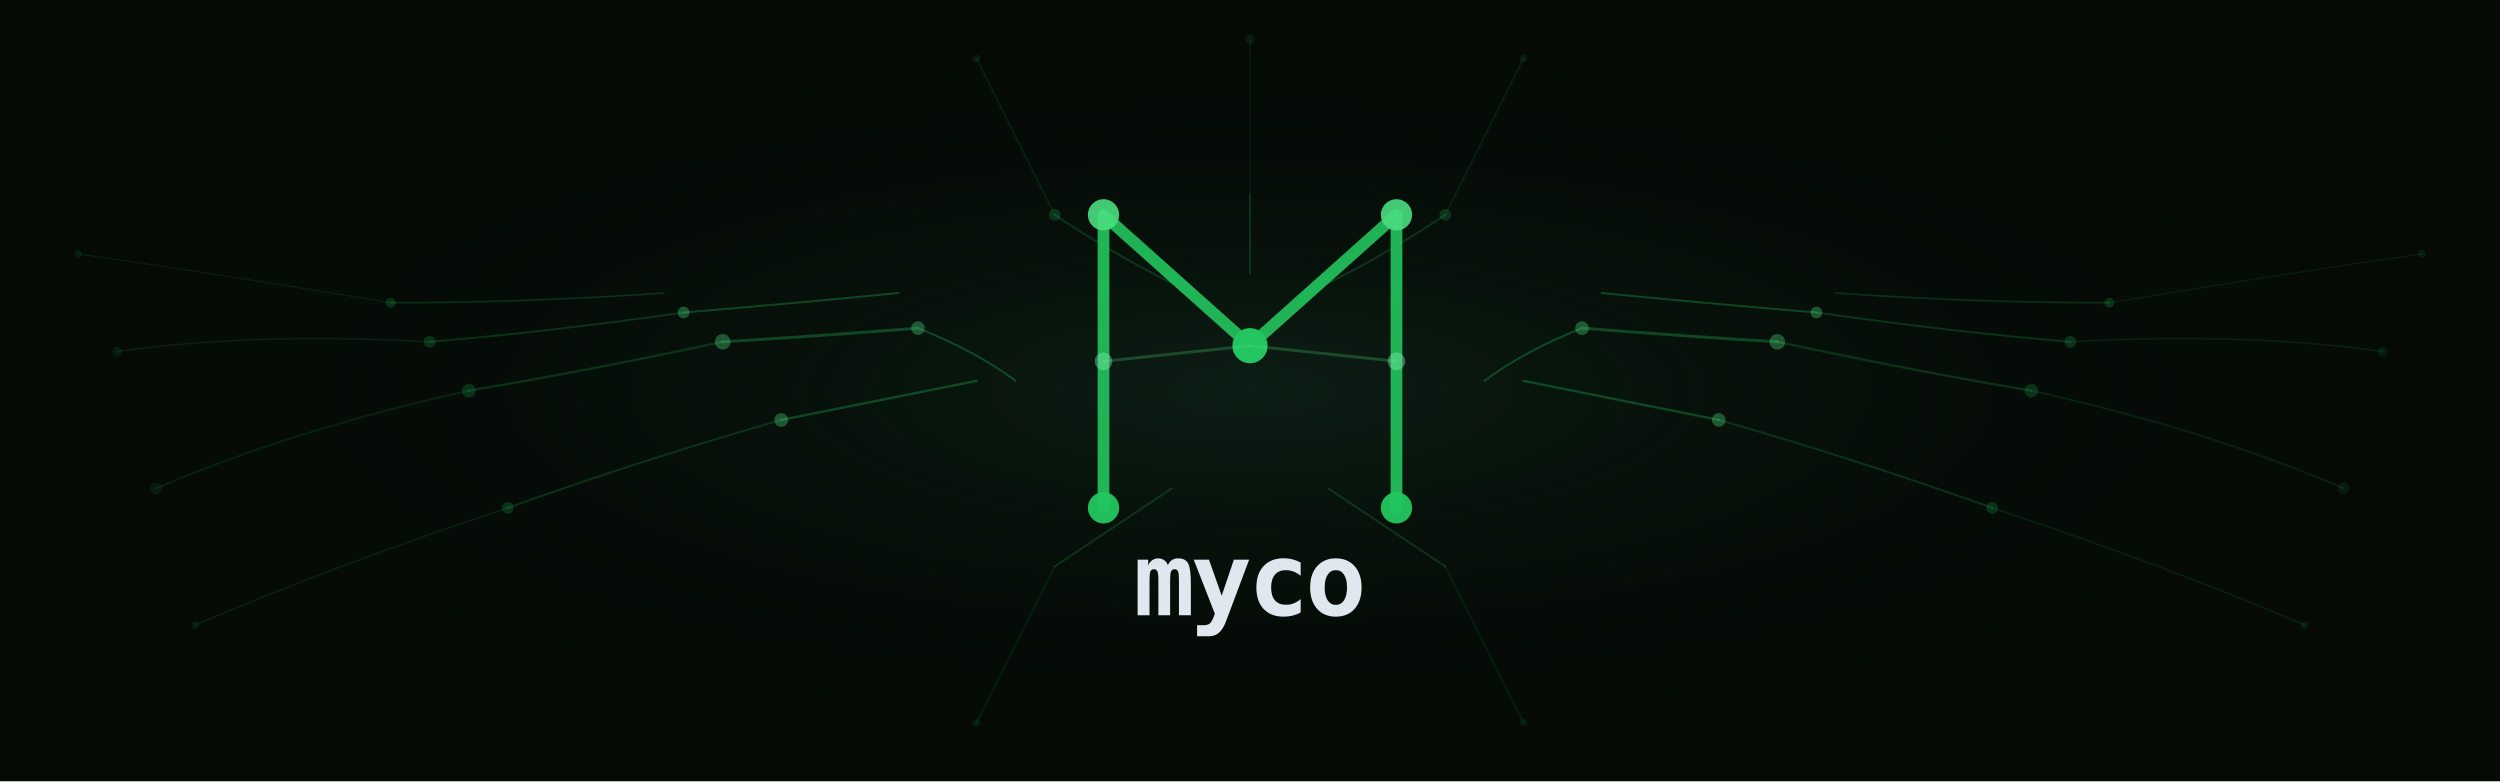
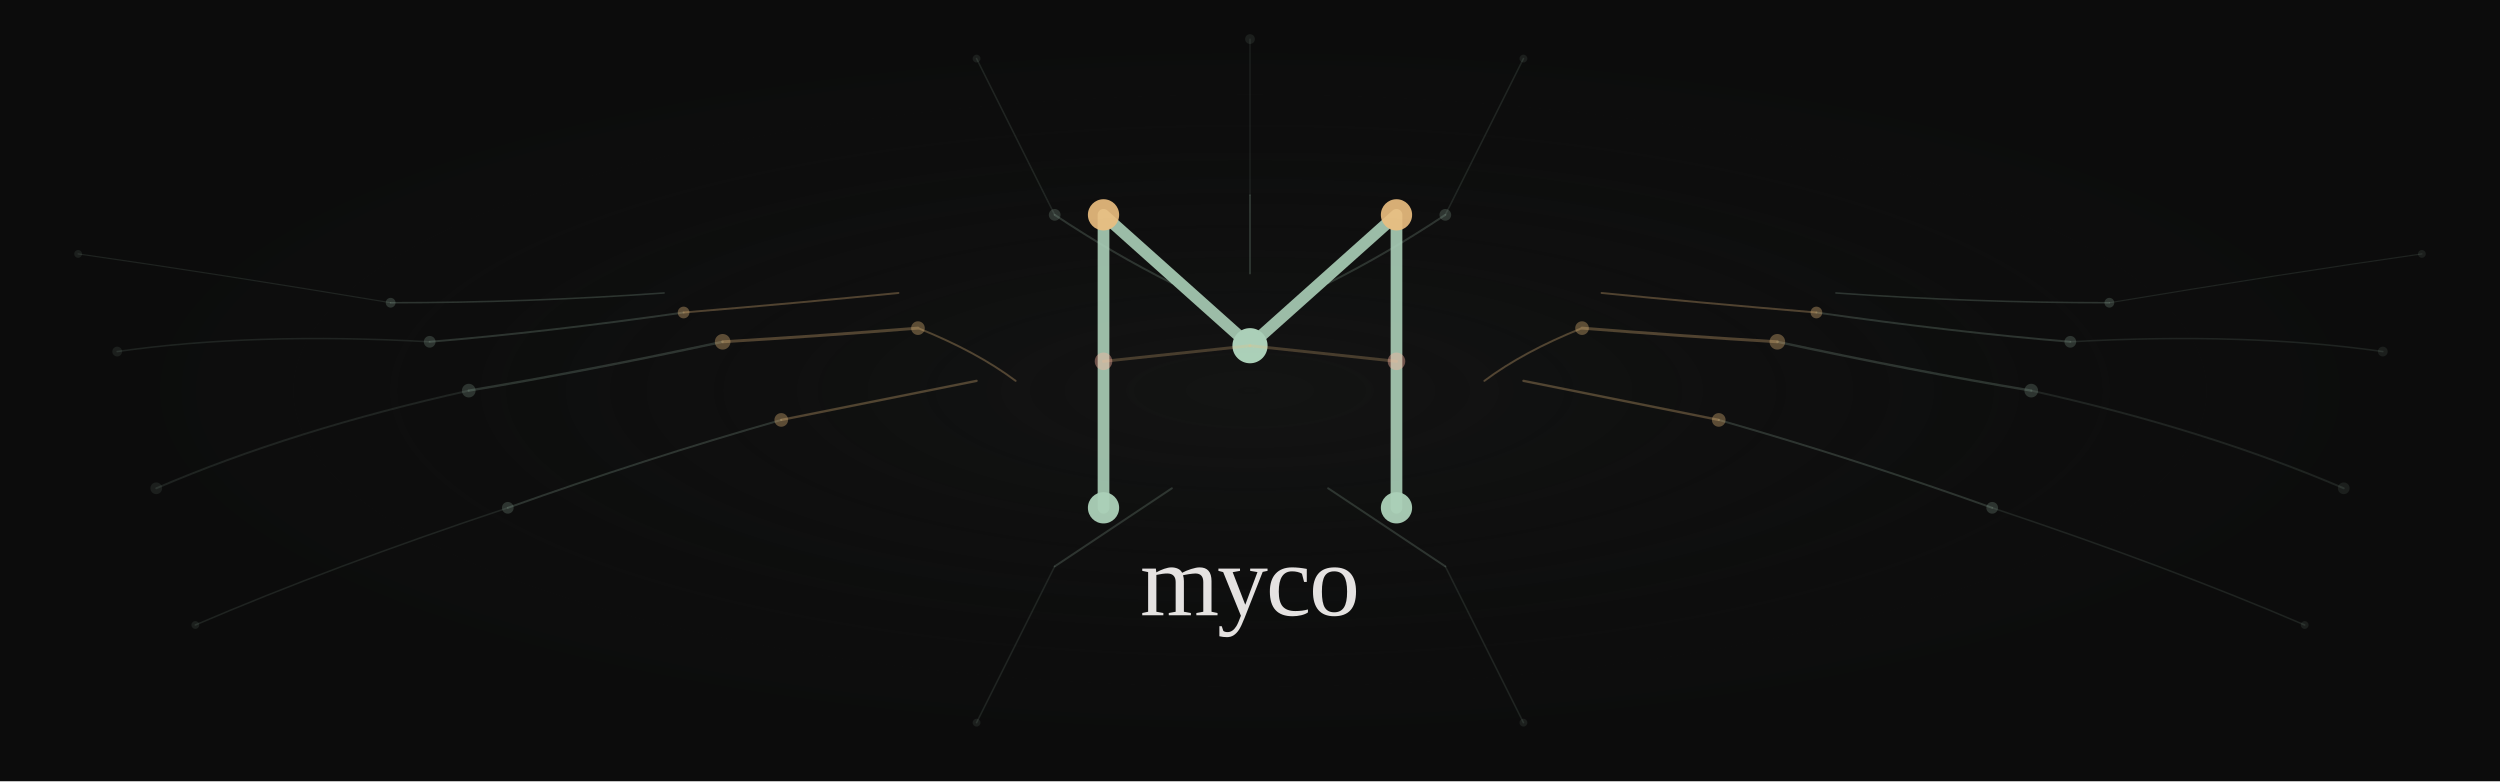
<svg xmlns="http://www.w3.org/2000/svg" viewBox="0 0 1280 400" fill="none">
  <defs>
    <radialGradient id="centerGlow" cx="50%" cy="50%" r="40%">
-       <stop offset="0%" style="stop-color:#0d1f17;stop-opacity:0.8" />
-       <stop offset="100%" style="stop-color:#050a05;stop-opacity:0" />
+       <stop offset="0%" style="stop-color:#111111;stop-opacity:0.8" />
+       <stop offset="100%" style="stop-color:#0c0c0c;stop-opacity:0" />
    </radialGradient>
    <radialGradient id="networkFade" cx="50%" cy="50%" r="50%">
-       <stop offset="0%" style="stop-color:#22c55e;stop-opacity:0.4" />
-       <stop offset="60%" style="stop-color:#22c55e;stop-opacity:0.15" />
-       <stop offset="100%" style="stop-color:#22c55e;stop-opacity:0" />
+       <stop offset="0%" style="stop-color:#abcfb8;stop-opacity:0.4" />
+       <stop offset="60%" style="stop-color:#abcfb8;stop-opacity:0.15" />
+       <stop offset="100%" style="stop-color:#abcfb8;stop-opacity:0" />
    </radialGradient>
  </defs>
-   <rect width="1280" height="400" fill="#050a05" />
+   <rect width="1280" height="400" fill="#0c0c0c" />
  <rect width="1280" height="400" fill="url(#centerGlow)" />
-   <g stroke="#22c55e" fill="none" stroke-linecap="round" opacity="0.12">
+   <g stroke="#abcfb8" fill="none" stroke-linecap="round" opacity="0.12">
    <path d="M80,250 Q150,220 240,200" stroke-width="1" />
    <path d="M60,180 Q130,170 220,175" stroke-width="0.8" />
    <path d="M100,320 Q170,290 260,260" stroke-width="0.8" />
    <path d="M40,130 Q110,140 200,155" stroke-width="0.6" />
    <path d="M1200,250 Q1130,220 1040,200" stroke-width="1" />
    <path d="M1220,180 Q1150,170 1060,175" stroke-width="0.8" />
    <path d="M1180,320 Q1110,290 1020,260" stroke-width="0.8" />
    <path d="M1240,130 Q1170,140 1080,155" stroke-width="0.6" />
    <path d="M500,30 Q520,70 540,110" stroke-width="0.8" />
    <path d="M640,20 Q640,60 640,100" stroke-width="0.6" />
    <path d="M780,30 Q760,70 740,110" stroke-width="0.8" />
    <path d="M500,370 Q520,330 540,290" stroke-width="0.8" />
    <path d="M780,370 Q760,330 740,290" stroke-width="0.8" />
  </g>
-   <g fill="#22c55e" opacity="0.1">
+   <g fill="#abcfb8" opacity="0.1">
    <circle cx="80" cy="250" r="3" />
    <circle cx="60" cy="180" r="2.5" />
    <circle cx="100" cy="320" r="2" />
    <circle cx="40" cy="130" r="2" />
    <circle cx="1200" cy="250" r="3" />
    <circle cx="1220" cy="180" r="2.5" />
    <circle cx="1180" cy="320" r="2" />
    <circle cx="1240" cy="130" r="2" />
    <circle cx="500" cy="30" r="2" />
    <circle cx="640" cy="20" r="2.5" />
    <circle cx="780" cy="30" r="2" />
    <circle cx="500" cy="370" r="2" />
    <circle cx="780" cy="370" r="2" />
  </g>
-   <g stroke="#22c55e" fill="none" stroke-linecap="round" opacity="0.2">
+   <g stroke="#abcfb8" fill="none" stroke-linecap="round" opacity="0.2">
    <path d="M240,200 Q300,190 370,175" stroke-width="1.2" />
    <path d="M220,175 Q280,170 350,160" stroke-width="1" />
    <path d="M260,260 Q330,235 400,215" stroke-width="1" />
    <path d="M200,155 Q270,155 340,150" stroke-width="0.8" />
    <path d="M1040,200 Q980,190 910,175" stroke-width="1.2" />
    <path d="M1060,175 Q1000,170 930,160" stroke-width="1" />
    <path d="M1020,260 Q950,235 880,215" stroke-width="1" />
    <path d="M1080,155 Q1010,155 940,150" stroke-width="0.8" />
    <path d="M540,110 Q570,130 600,145" stroke-width="1" />
    <path d="M640,100 Q640,125 640,140" stroke-width="1" />
    <path d="M740,110 Q710,130 680,145" stroke-width="1" />
    <path d="M540,290 Q570,270 600,250" stroke-width="1" />
    <path d="M740,290 Q710,270 680,250" stroke-width="1" />
  </g>
-   <g fill="#22c55e" opacity="0.2">
+   <g fill="#abcfb8" opacity="0.2">
    <circle cx="240" cy="200" r="3.5" />
    <circle cx="220" cy="175" r="3" />
    <circle cx="260" cy="260" r="3" />
    <circle cx="200" cy="155" r="2.5" />
    <circle cx="1040" cy="200" r="3.5" />
    <circle cx="1060" cy="175" r="3" />
    <circle cx="1020" cy="260" r="3" />
    <circle cx="1080" cy="155" r="2.5" />
    <circle cx="540" cy="110" r="3" />
    <circle cx="740" cy="110" r="3" />
  </g>
-   <g stroke="#22c55e" fill="none" stroke-linecap="round" opacity="0.3">
+   <g stroke="#edbf7f" fill="none" stroke-linecap="round" opacity="0.3">
    <path d="M370,175 Q420,172 470,168" stroke-width="1.5" />
    <path d="M400,215 Q450,205 500,195" stroke-width="1.2" />
    <path d="M350,160 Q410,155 460,150" stroke-width="1" />
    <path d="M910,175 Q860,172 810,168" stroke-width="1.5" />
    <path d="M880,215 Q830,205 780,195" stroke-width="1.2" />
    <path d="M930,160 Q870,155 820,150" stroke-width="1" />
    <path d="M470,168 Q500,180 520,195" stroke-width="1" />
    <path d="M810,168 Q780,180 760,195" stroke-width="1" />
  </g>
-   <g fill="#4ade80" opacity="0.35">
+   <g fill="#edbf7f" opacity="0.35">
    <circle cx="370" cy="175" r="4" />
    <circle cx="400" cy="215" r="3.5" />
    <circle cx="350" cy="160" r="3" />
    <circle cx="910" cy="175" r="4" />
    <circle cx="880" cy="215" r="3.5" />
    <circle cx="930" cy="160" r="3" />
    <circle cx="470" cy="168" r="3.5" />
    <circle cx="810" cy="168" r="3.5" />
  </g>
  <g transform="translate(565, 110)" stroke-linecap="round" stroke-linejoin="round">
-     <path d="M0,150 L0,0 L75,67 L150,0 L150,150" stroke="#22c55e" fill="none" stroke-width="6" opacity="0.9" />
-     <circle cx="0" cy="150" r="8" fill="#22c55e" opacity="0.95" />
-     <circle cx="0" cy="0" r="8" fill="#4ade80" opacity="0.9" />
-     <circle cx="75" cy="67" r="9" fill="#22c55e" />
-     <circle cx="150" cy="0" r="8" fill="#4ade80" opacity="0.9" />
-     <circle cx="150" cy="150" r="8" fill="#22c55e" opacity="0.95" />
-     <line x1="0" y1="75" x2="75" y2="67" stroke="#4ade80" stroke-width="1.5" opacity="0.25" />
-     <line x1="75" y1="67" x2="150" y2="75" stroke="#4ade80" stroke-width="1.5" opacity="0.25" />
-     <circle cx="0" cy="75" r="4.5" fill="#86efac" opacity="0.4" />
-     <circle cx="150" cy="75" r="4.5" fill="#86efac" opacity="0.4" />
+     <path d="M0,150 L0,0 L75,67 L150,0 L150,150" stroke="#abcfb8" fill="none" stroke-width="6" opacity="0.9" />
+     <circle cx="0" cy="150" r="8" fill="#abcfb8" opacity="0.95" />
+     <circle cx="0" cy="0" r="8" fill="#edbf7f" opacity="0.9" />
+     <circle cx="75" cy="67" r="9" fill="#abcfb8" />
+     <circle cx="150" cy="0" r="8" fill="#edbf7f" opacity="0.9" />
+     <circle cx="150" cy="150" r="8" fill="#abcfb8" opacity="0.95" />
+     <line x1="0" y1="75" x2="75" y2="67" stroke="#edbf7f" stroke-width="1.5" opacity="0.25" />
+     <line x1="75" y1="67" x2="150" y2="75" stroke="#edbf7f" stroke-width="1.5" opacity="0.25" />
+     <circle cx="0" cy="75" r="4.5" fill="#ffb4a1" opacity="0.4" />
+     <circle cx="150" cy="75" r="4.5" fill="#ffb4a1" opacity="0.4" />
  </g>
-   <text x="640" y="315" text-anchor="middle" font-family="'Geist Mono', 'SF Mono', 'Fira Code', monospace" font-size="52" font-weight="700" fill="#e2e8f0" letter-spacing="-2">myco</text>
+   <text x="640" y="315" text-anchor="middle" font-family="'Newsreader', 'Georgia', 'Times New Roman', serif" font-size="52" font-weight="500" fill="#e5e2e1" letter-spacing="-1">myco</text>
  <rect width="1280" height="400" fill="url(#networkFade)" opacity="0.05" />
</svg>
